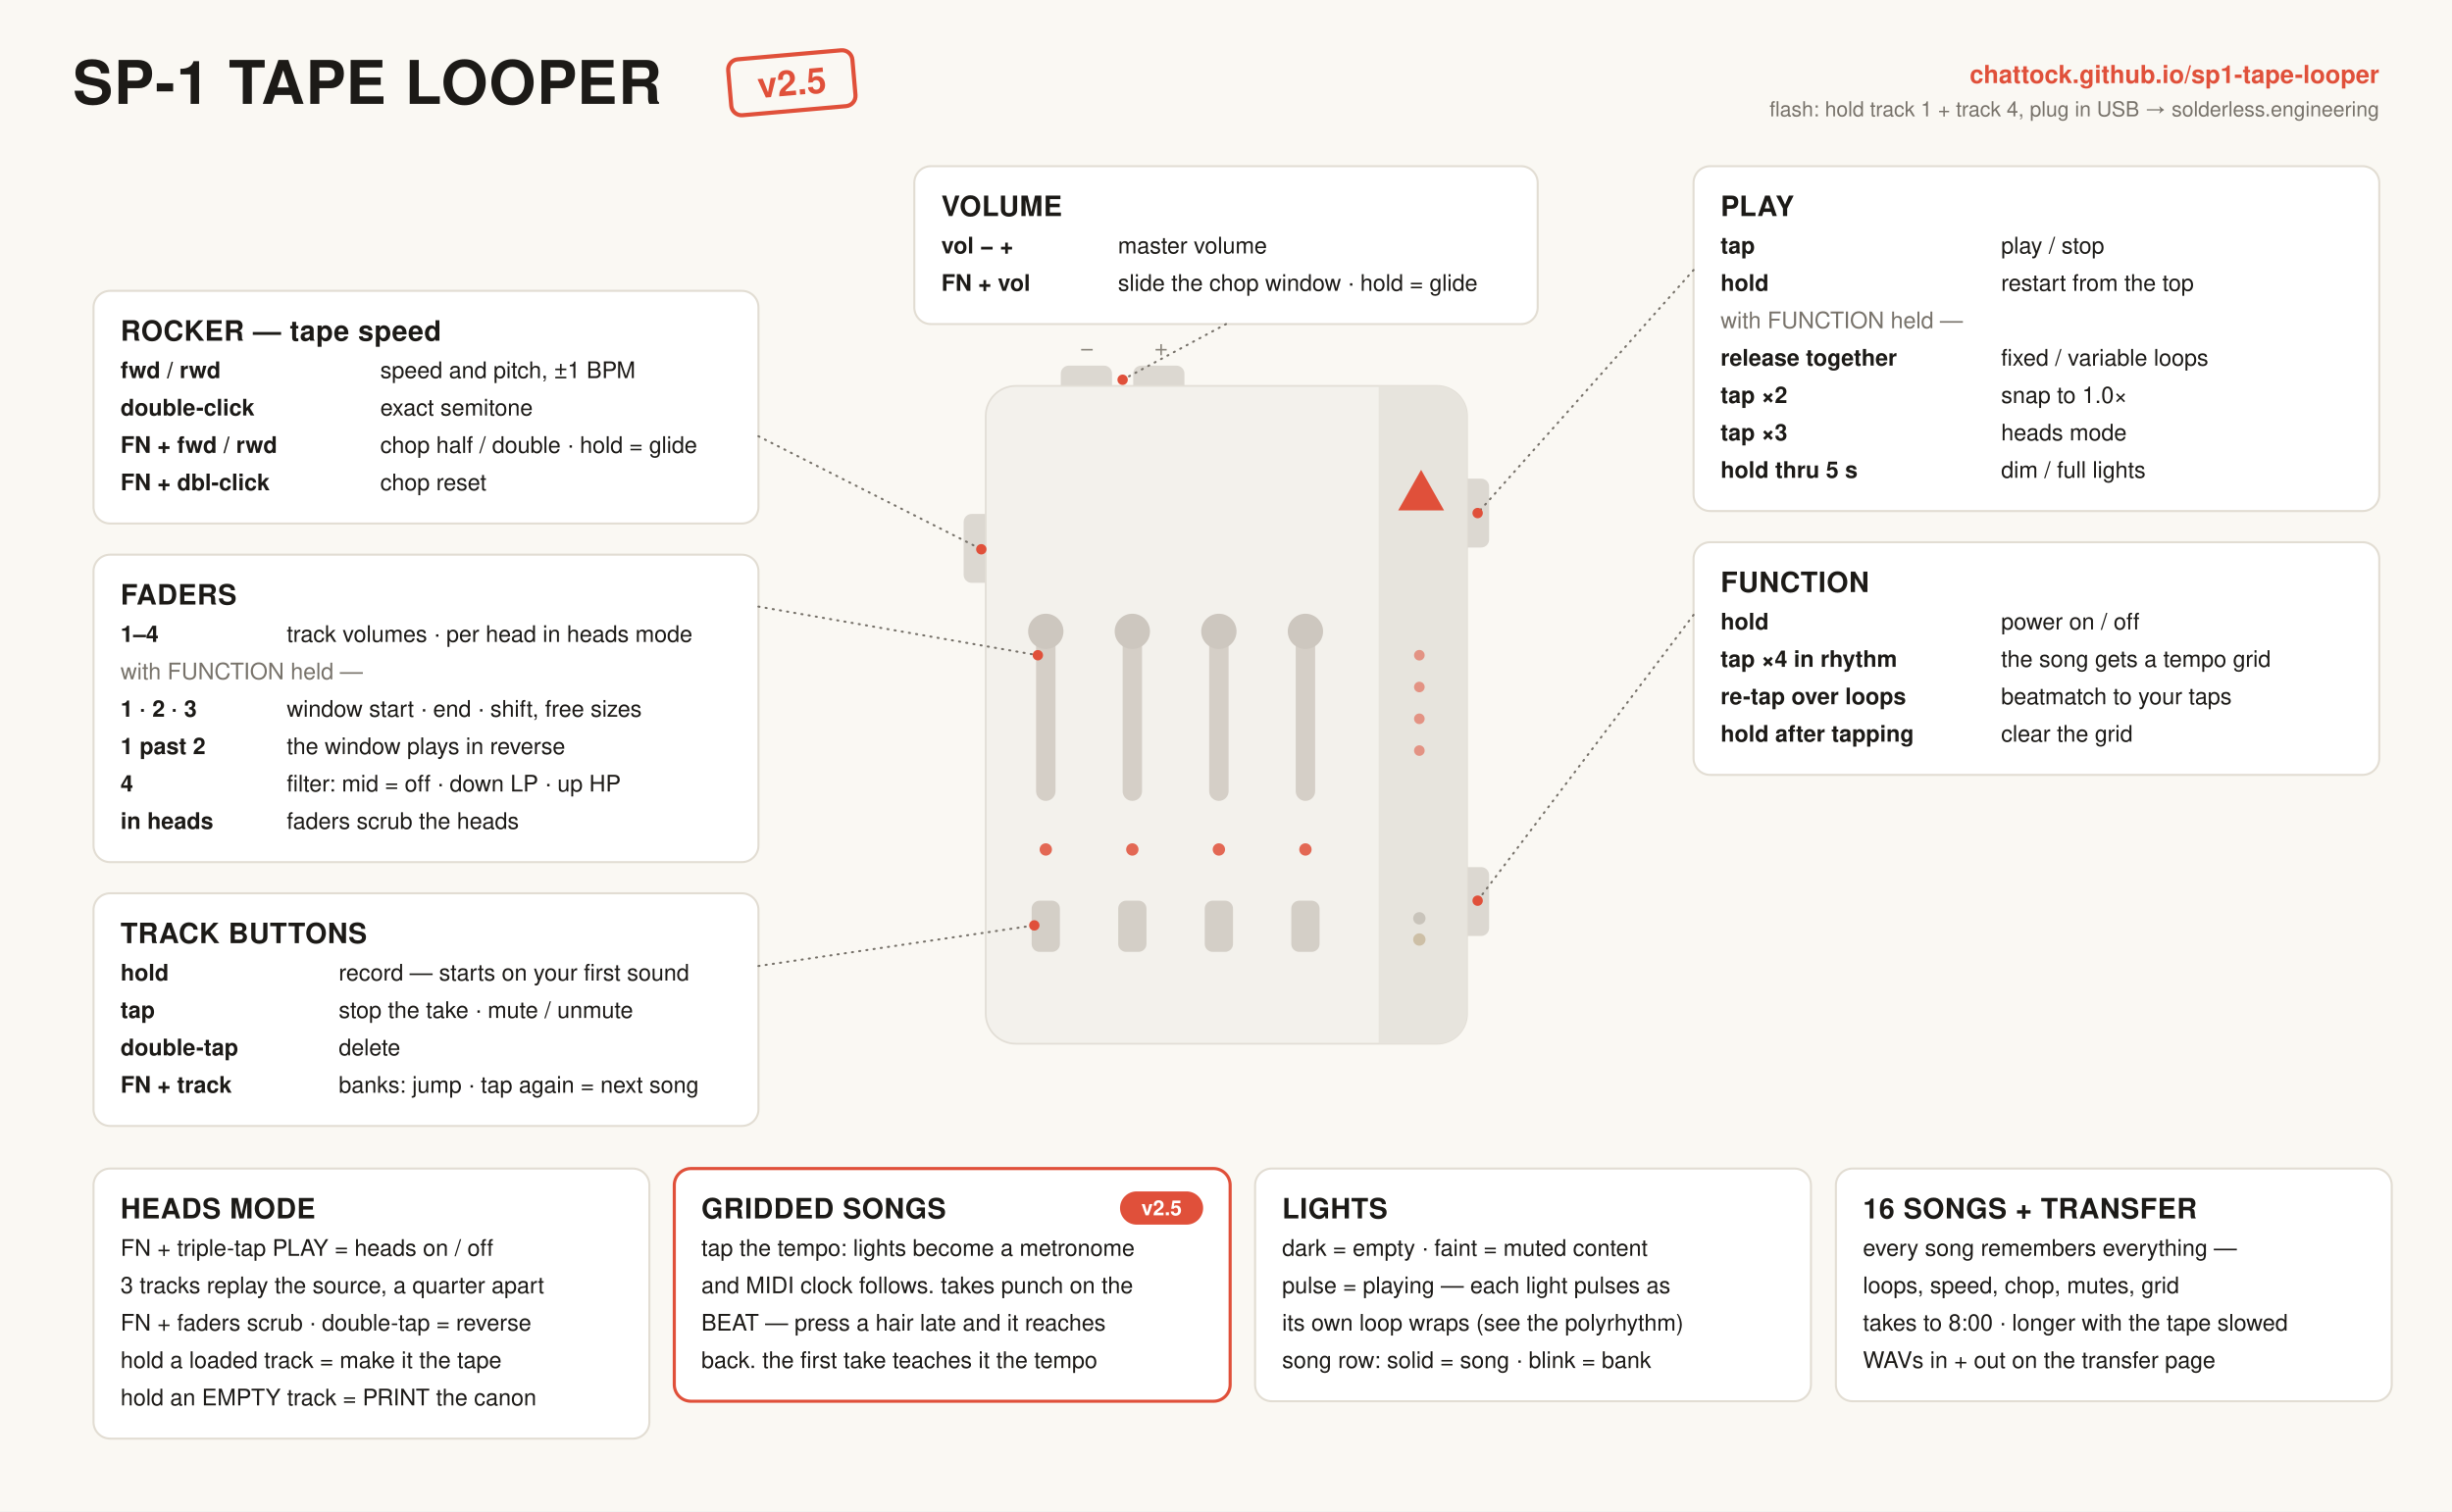
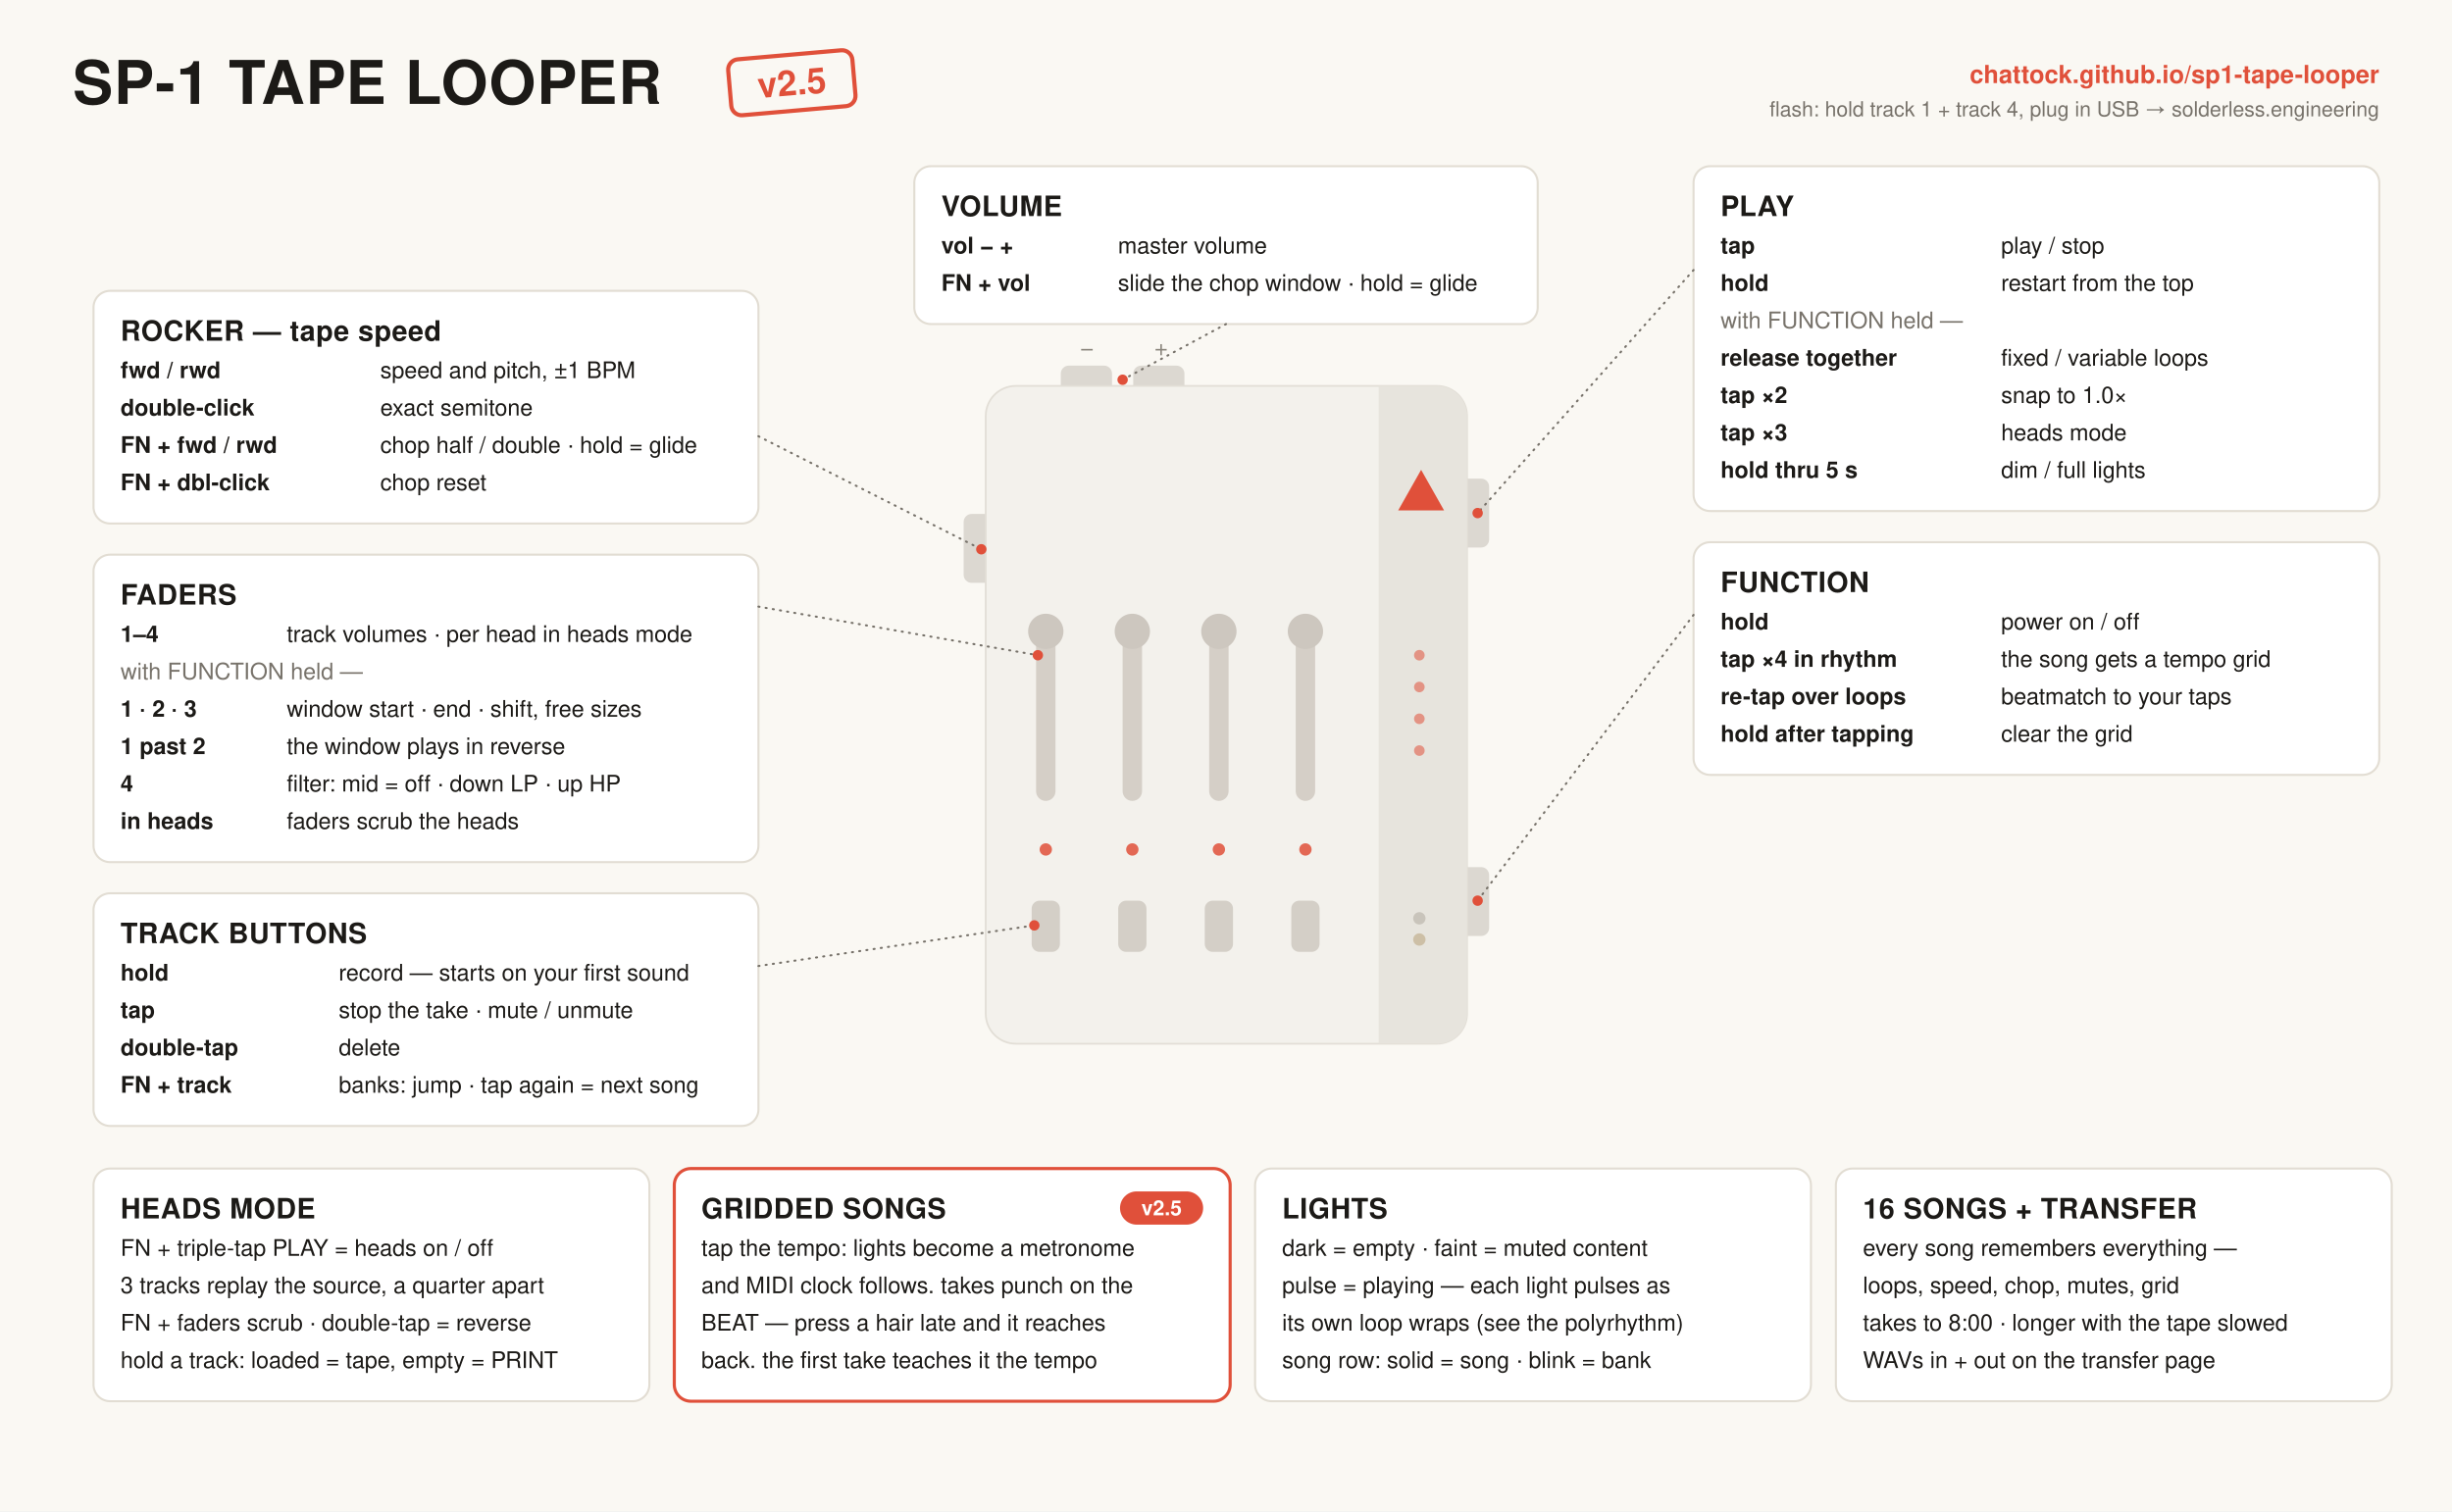
<svg xmlns="http://www.w3.org/2000/svg" viewBox="0 0 2360 1455" font-family="Helvetica, Arial, sans-serif">
  <rect width="2360" height="1455" fill="#faf8f3" />
  <text x="70" y="100" font-size="58" font-weight="700" fill="#1c1a17" letter-spacing="1">SP-1 TAPE LOOPER</text>
  <g transform="translate(700,58) rotate(-5)">
    <rect x="0" y="0" width="120" height="54" rx="10" fill="none" stroke="#e0503a" stroke-width="4" />
    <text x="60" y="39" font-size="34" font-weight="700" fill="#e0503a" text-anchor="middle">v2.5</text>
  </g>
  <text x="2290" y="80" font-size="24" fill="#e0503a" text-anchor="end" font-weight="600">chattock.github.io/sp1-tape-looper</text>
  <text x="2290" y="112" font-size="20" fill="#77726a" text-anchor="end">flash: hold track 1 + track 4, plug in USB → solderless.engineering</text>
  <g transform="translate(655.5,154.8) scale(0.85)">
    <g fill="#dcd8d1">
      <rect x="430" y="232" width="58" height="34" rx="9" />
      <rect x="512" y="232" width="58" height="34" rx="9" />
      <rect x="320" y="400" width="34" height="78" rx="9" />
      <rect x="881" y="360" width="34" height="78" rx="9" />
      <rect x="881" y="800" width="34" height="78" rx="9" />
    </g>
    <rect x="345" y="255" width="545" height="745" rx="34" fill="#f3f1ec" stroke="#e2ded6" stroke-width="2" />
    <path d="M790 255 H856 a34 34 0 0 1 34 34 V966 a34 34 0 0 1 -34 34 H790 Z" fill="#e7e4dd" />
    <path d="M838 350 l26 46 h-52 Z" fill="#e0503a" />
    <g>
      <rect x="402" y="525" width="22" height="200" rx="11" fill="#d5cfc7" />
      <rect x="500" y="525" width="22" height="200" rx="11" fill="#d5cfc7" />
      <rect x="598" y="525" width="22" height="200" rx="11" fill="#d5cfc7" />
      <rect x="696" y="525" width="22" height="200" rx="11" fill="#d5cfc7" />
      <circle cx="413" cy="533" r="20" fill="#cdc7bf" />
      <circle cx="511" cy="533" r="20" fill="#cdc7bf" />
      <circle cx="609" cy="533" r="20" fill="#cdc7bf" />
      <circle cx="707" cy="533" r="20" fill="#cdc7bf" />
    </g>
    <g fill="#e0503a" opacity="0.85">
      <circle cx="413" cy="780" r="7" />
      <circle cx="511" cy="780" r="7" />
      <circle cx="609" cy="780" r="7" />
      <circle cx="707" cy="780" r="7" />
    </g>
    <g fill="#d4cfc7">
      <rect x="397" y="838" width="32" height="58" rx="9" />
      <rect x="495" y="838" width="32" height="58" rx="9" />
      <rect x="593" y="838" width="32" height="58" rx="9" />
      <rect x="691" y="838" width="32" height="58" rx="9" />
    </g>
    <g fill="#e0503a" opacity="0.55">
      <circle cx="836" cy="560" r="6" />
      <circle cx="836" cy="596" r="6" />
      <circle cx="836" cy="632" r="6" />
      <circle cx="836" cy="668" r="6" />
    </g>
    <circle cx="836" cy="858" r="7" fill="#c9c4bb" />
    <circle cx="836" cy="882" r="7" fill="#cdbfa6" />
    <text x="452" y="220" font-size="26" fill="#8a857c" font-family="Helvetica, Arial, sans-serif">−</text>
    <text x="536" y="220" font-size="26" fill="#8a857c" font-family="Helvetica, Arial, sans-serif">+</text>
  </g>
  <rect x="880" y="160" width="600" height="152" rx="16" fill="#ffffff" stroke="#e2ddd3" stroke-width="2" />
  <text x="906" y="208" font-size="27" font-weight="700" fill="#1c1a17" letter-spacing="0.5">VOLUME</text>
  <text x="906" y="244" font-size="22" font-weight="700" fill="#1c1a17">vol − +</text>
  <text x="1076" y="244" font-size="22" fill="#1c1a17">master volume</text>
  <text x="906" y="280" font-size="22" font-weight="700" fill="#1c1a17">FN + vol</text>
  <text x="1076" y="280" font-size="22" fill="#1c1a17">slide the chop window · hold = glide</text>
  <line x1="1180" y1="312" x2="1080.5" y2="365.6" stroke="#77726a" stroke-width="2" stroke-dasharray="1 6" stroke-linecap="round" />
  <circle cx="1080.5" cy="365.6" r="5" fill="#e0503a" />
  <rect x="90" y="280" width="640" height="224" rx="16" fill="#ffffff" stroke="#e2ddd3" stroke-width="2" />
  <text x="116" y="328" font-size="27" font-weight="700" fill="#1c1a17" letter-spacing="0.5">ROCKER — tape speed</text>
  <text x="116" y="364" font-size="22" font-weight="700" fill="#1c1a17">fwd / rwd</text>
  <text x="366" y="364" font-size="22" fill="#1c1a17">speed and pitch, ±1 BPM</text>
  <text x="116" y="400" font-size="22" font-weight="700" fill="#1c1a17">double-click</text>
  <text x="366" y="400" font-size="22" fill="#1c1a17">exact semitone</text>
  <text x="116" y="436" font-size="22" font-weight="700" fill="#1c1a17">FN + fwd / rwd</text>
  <text x="366" y="436" font-size="22" fill="#1c1a17">chop half / double · hold = glide</text>
  <text x="116" y="472" font-size="22" font-weight="700" fill="#1c1a17">FN + dbl-click</text>
  <text x="366" y="472" font-size="22" fill="#1c1a17">chop reset</text>
  <line x1="730" y1="420" x2="944.5" y2="528.8" stroke="#77726a" stroke-width="2" stroke-dasharray="1 6" stroke-linecap="round" />
  <circle cx="944.5" cy="528.8" r="5" fill="#e0503a" />
  <rect x="90" y="534" width="640" height="296" rx="16" fill="#ffffff" stroke="#e2ddd3" stroke-width="2" />
  <text x="116" y="582" font-size="27" font-weight="700" fill="#1c1a17" letter-spacing="0.5">FADERS</text>
  <text x="116" y="618" font-size="22" font-weight="700" fill="#1c1a17">1–4</text>
  <text x="276" y="618" font-size="22" fill="#1c1a17">track volumes · per head in heads mode</text>
  <text x="116" y="654" font-size="22" fill="#77726a">with FUNCTION held —</text>
  <text x="116" y="690" font-size="22" font-weight="700" fill="#1c1a17">1 · 2 · 3</text>
  <text x="276" y="690" font-size="22" fill="#1c1a17">window start · end · shift, free sizes</text>
  <text x="116" y="726" font-size="22" font-weight="700" fill="#1c1a17">1 past 2</text>
  <text x="276" y="726" font-size="22" fill="#1c1a17">the window plays in reverse</text>
  <text x="116" y="762" font-size="22" font-weight="700" fill="#1c1a17">4</text>
  <text x="276" y="762" font-size="22" fill="#1c1a17">filter: mid = off · down LP · up HP</text>
  <text x="116" y="798" font-size="22" font-weight="700" fill="#1c1a17">in heads</text>
  <text x="276" y="798" font-size="22" fill="#1c1a17">faders scrub the heads</text>
  <line x1="730" y1="584" x2="998.9" y2="630.8" stroke="#77726a" stroke-width="2" stroke-dasharray="1 6" stroke-linecap="round" />
  <circle cx="998.9" cy="630.8" r="5" fill="#e0503a" />
  <rect x="90" y="860" width="640" height="224" rx="16" fill="#ffffff" stroke="#e2ddd3" stroke-width="2" />
  <text x="116" y="908" font-size="27" font-weight="700" fill="#1c1a17" letter-spacing="0.5">TRACK BUTTONS</text>
  <text x="116" y="944" font-size="22" font-weight="700" fill="#1c1a17">hold</text>
  <text x="326" y="944" font-size="22" fill="#1c1a17">record — starts on your first sound</text>
  <text x="116" y="980" font-size="22" font-weight="700" fill="#1c1a17">tap</text>
  <text x="326" y="980" font-size="22" fill="#1c1a17">stop the take · mute / unmute</text>
  <text x="116" y="1016" font-size="22" font-weight="700" fill="#1c1a17">double-tap</text>
  <text x="326" y="1016" font-size="22" fill="#1c1a17">delete</text>
  <text x="116" y="1052" font-size="22" font-weight="700" fill="#1c1a17">FN + track</text>
  <text x="326" y="1052" font-size="22" fill="#1c1a17">banks: jump · tap again = next song</text>
  <line x1="730" y1="930" x2="995.5" y2="890.9" stroke="#77726a" stroke-width="2" stroke-dasharray="1 6" stroke-linecap="round" />
  <circle cx="995.5" cy="890.9" r="5" fill="#e0503a" />
  <rect x="1630" y="160" width="660" height="332" rx="16" fill="#ffffff" stroke="#e2ddd3" stroke-width="2" />
  <text x="1656" y="208" font-size="27" font-weight="700" fill="#1c1a17" letter-spacing="0.5">PLAY</text>
  <text x="1656" y="244" font-size="22" font-weight="700" fill="#1c1a17">tap</text>
  <text x="1926" y="244" font-size="22" fill="#1c1a17">play / stop</text>
  <text x="1656" y="280" font-size="22" font-weight="700" fill="#1c1a17">hold</text>
  <text x="1926" y="280" font-size="22" fill="#1c1a17">restart from the top</text>
  <text x="1656" y="316" font-size="22" fill="#77726a">with FUNCTION held —</text>
  <text x="1656" y="352" font-size="22" font-weight="700" fill="#1c1a17">release together</text>
  <text x="1926" y="352" font-size="22" fill="#1c1a17">fixed / variable loops</text>
  <text x="1656" y="388" font-size="22" font-weight="700" fill="#1c1a17">tap ×2</text>
  <text x="1926" y="388" font-size="22" fill="#1c1a17">snap to 1.0×</text>
  <text x="1656" y="424" font-size="22" font-weight="700" fill="#1c1a17">tap ×3</text>
  <text x="1926" y="424" font-size="22" fill="#1c1a17">heads mode</text>
  <text x="1656" y="460" font-size="22" font-weight="700" fill="#1c1a17">hold thru 5 s</text>
  <text x="1926" y="460" font-size="22" fill="#1c1a17">dim / full lights</text>
  <line x1="1630" y1="260" x2="1422.2" y2="493.95" stroke="#77726a" stroke-width="2" stroke-dasharray="1 6" stroke-linecap="round" />
  <circle cx="1422.2" cy="493.95" r="5" fill="#e0503a" />
  <rect x="1630" y="522" width="660" height="224" rx="16" fill="#ffffff" stroke="#e2ddd3" stroke-width="2" />
  <text x="1656" y="570" font-size="27" font-weight="700" fill="#1c1a17" letter-spacing="0.5">FUNCTION</text>
  <text x="1656" y="606" font-size="22" font-weight="700" fill="#1c1a17">hold</text>
  <text x="1926" y="606" font-size="22" fill="#1c1a17">power on / off</text>
  <text x="1656" y="642" font-size="22" font-weight="700" fill="#1c1a17">tap ×4 in rhythm</text>
  <text x="1926" y="642" font-size="22" fill="#1c1a17">the song gets a tempo grid</text>
  <text x="1656" y="678" font-size="22" font-weight="700" fill="#1c1a17">re-tap over loops</text>
  <text x="1926" y="678" font-size="22" fill="#1c1a17">beatmatch to your taps</text>
  <text x="1656" y="714" font-size="22" font-weight="700" fill="#1c1a17">hold after tapping</text>
  <text x="1926" y="714" font-size="22" fill="#1c1a17">clear the grid</text>
  <line x1="1630" y1="592" x2="1422.2" y2="867.1" stroke="#77726a" stroke-width="2" stroke-dasharray="1 6" stroke-linecap="round" />
  <circle cx="1422.2" cy="867.1" r="5" fill="#e0503a" />
-   <rect x="90" y="1125" width="535" height="260" rx="16" fill="#ffffff" stroke="#e2ddd3" stroke-width="2" />
+   <rect x="90" y="1125" width="535" height="224" rx="16" fill="#ffffff" stroke="#e2ddd3" stroke-width="2" />
  <text x="116" y="1173" font-size="27" font-weight="700" fill="#1c1a17" letter-spacing="0.5">HEADS MODE</text>
  <text x="116" y="1209" font-size="22" fill="#1c1a17">FN + triple-tap PLAY = heads on / off</text>
  <text x="116" y="1245" font-size="22" fill="#1c1a17">3 tracks replay the source, a quarter apart</text>
  <text x="116" y="1281" font-size="22" fill="#1c1a17">FN + faders scrub · double-tap = reverse</text>
-   <text x="116" y="1317" font-size="22" fill="#1c1a17">hold a loaded track = make it the tape</text>
-   <text x="116" y="1353" font-size="22" fill="#1c1a17">hold an EMPTY track = PRINT the canon</text>
+   <text x="116" y="1317" font-size="22" fill="#1c1a17">hold a track: loaded = tape, empty = PRINT</text>
  <rect x="649" y="1125" width="535" height="224" rx="16" fill="#ffffff" stroke="#e0503a" stroke-width="3" />
  <rect x="1078" y="1147" width="80" height="32" rx="16" fill="#e0503a" />
  <text x="1118.0" y="1170" font-size="20" font-weight="700" fill="#fff" text-anchor="middle">v2.5</text>
  <text x="675" y="1173" font-size="27" font-weight="700" fill="#1c1a17" letter-spacing="0.5">GRIDDED SONGS</text>
  <text x="675" y="1209" font-size="22" fill="#1c1a17">tap the tempo: lights become a metronome</text>
  <text x="675" y="1245" font-size="22" fill="#1c1a17">and MIDI clock follows. takes punch on the</text>
  <text x="675" y="1281" font-size="22" fill="#1c1a17">BEAT — press a hair late and it reaches</text>
  <text x="675" y="1317" font-size="22" fill="#1c1a17">back. the first take teaches it the tempo</text>
  <rect x="1208" y="1125" width="535" height="224" rx="16" fill="#ffffff" stroke="#e2ddd3" stroke-width="2" />
  <text x="1234" y="1173" font-size="27" font-weight="700" fill="#1c1a17" letter-spacing="0.5">LIGHTS</text>
  <text x="1234" y="1209" font-size="22" fill="#1c1a17">dark = empty · faint = muted content</text>
  <text x="1234" y="1245" font-size="22" fill="#1c1a17">pulse = playing — each light pulses as</text>
  <text x="1234" y="1281" font-size="22" fill="#1c1a17">its own loop wraps (see the polyrhythm)</text>
  <text x="1234" y="1317" font-size="22" fill="#1c1a17">song row: solid = song · blink = bank</text>
  <rect x="1767" y="1125" width="535" height="224" rx="16" fill="#ffffff" stroke="#e2ddd3" stroke-width="2" />
  <text x="1793" y="1173" font-size="27" font-weight="700" fill="#1c1a17" letter-spacing="0.5">16 SONGS + TRANSFER</text>
  <text x="1793" y="1209" font-size="22" fill="#1c1a17">every song remembers everything —</text>
  <text x="1793" y="1245" font-size="22" fill="#1c1a17">loops, speed, chop, mutes, grid</text>
  <text x="1793" y="1281" font-size="22" fill="#1c1a17">takes to 8:00 · longer with the tape slowed</text>
  <text x="1793" y="1317" font-size="22" fill="#1c1a17">WAVs in + out on the transfer page</text>
</svg>
